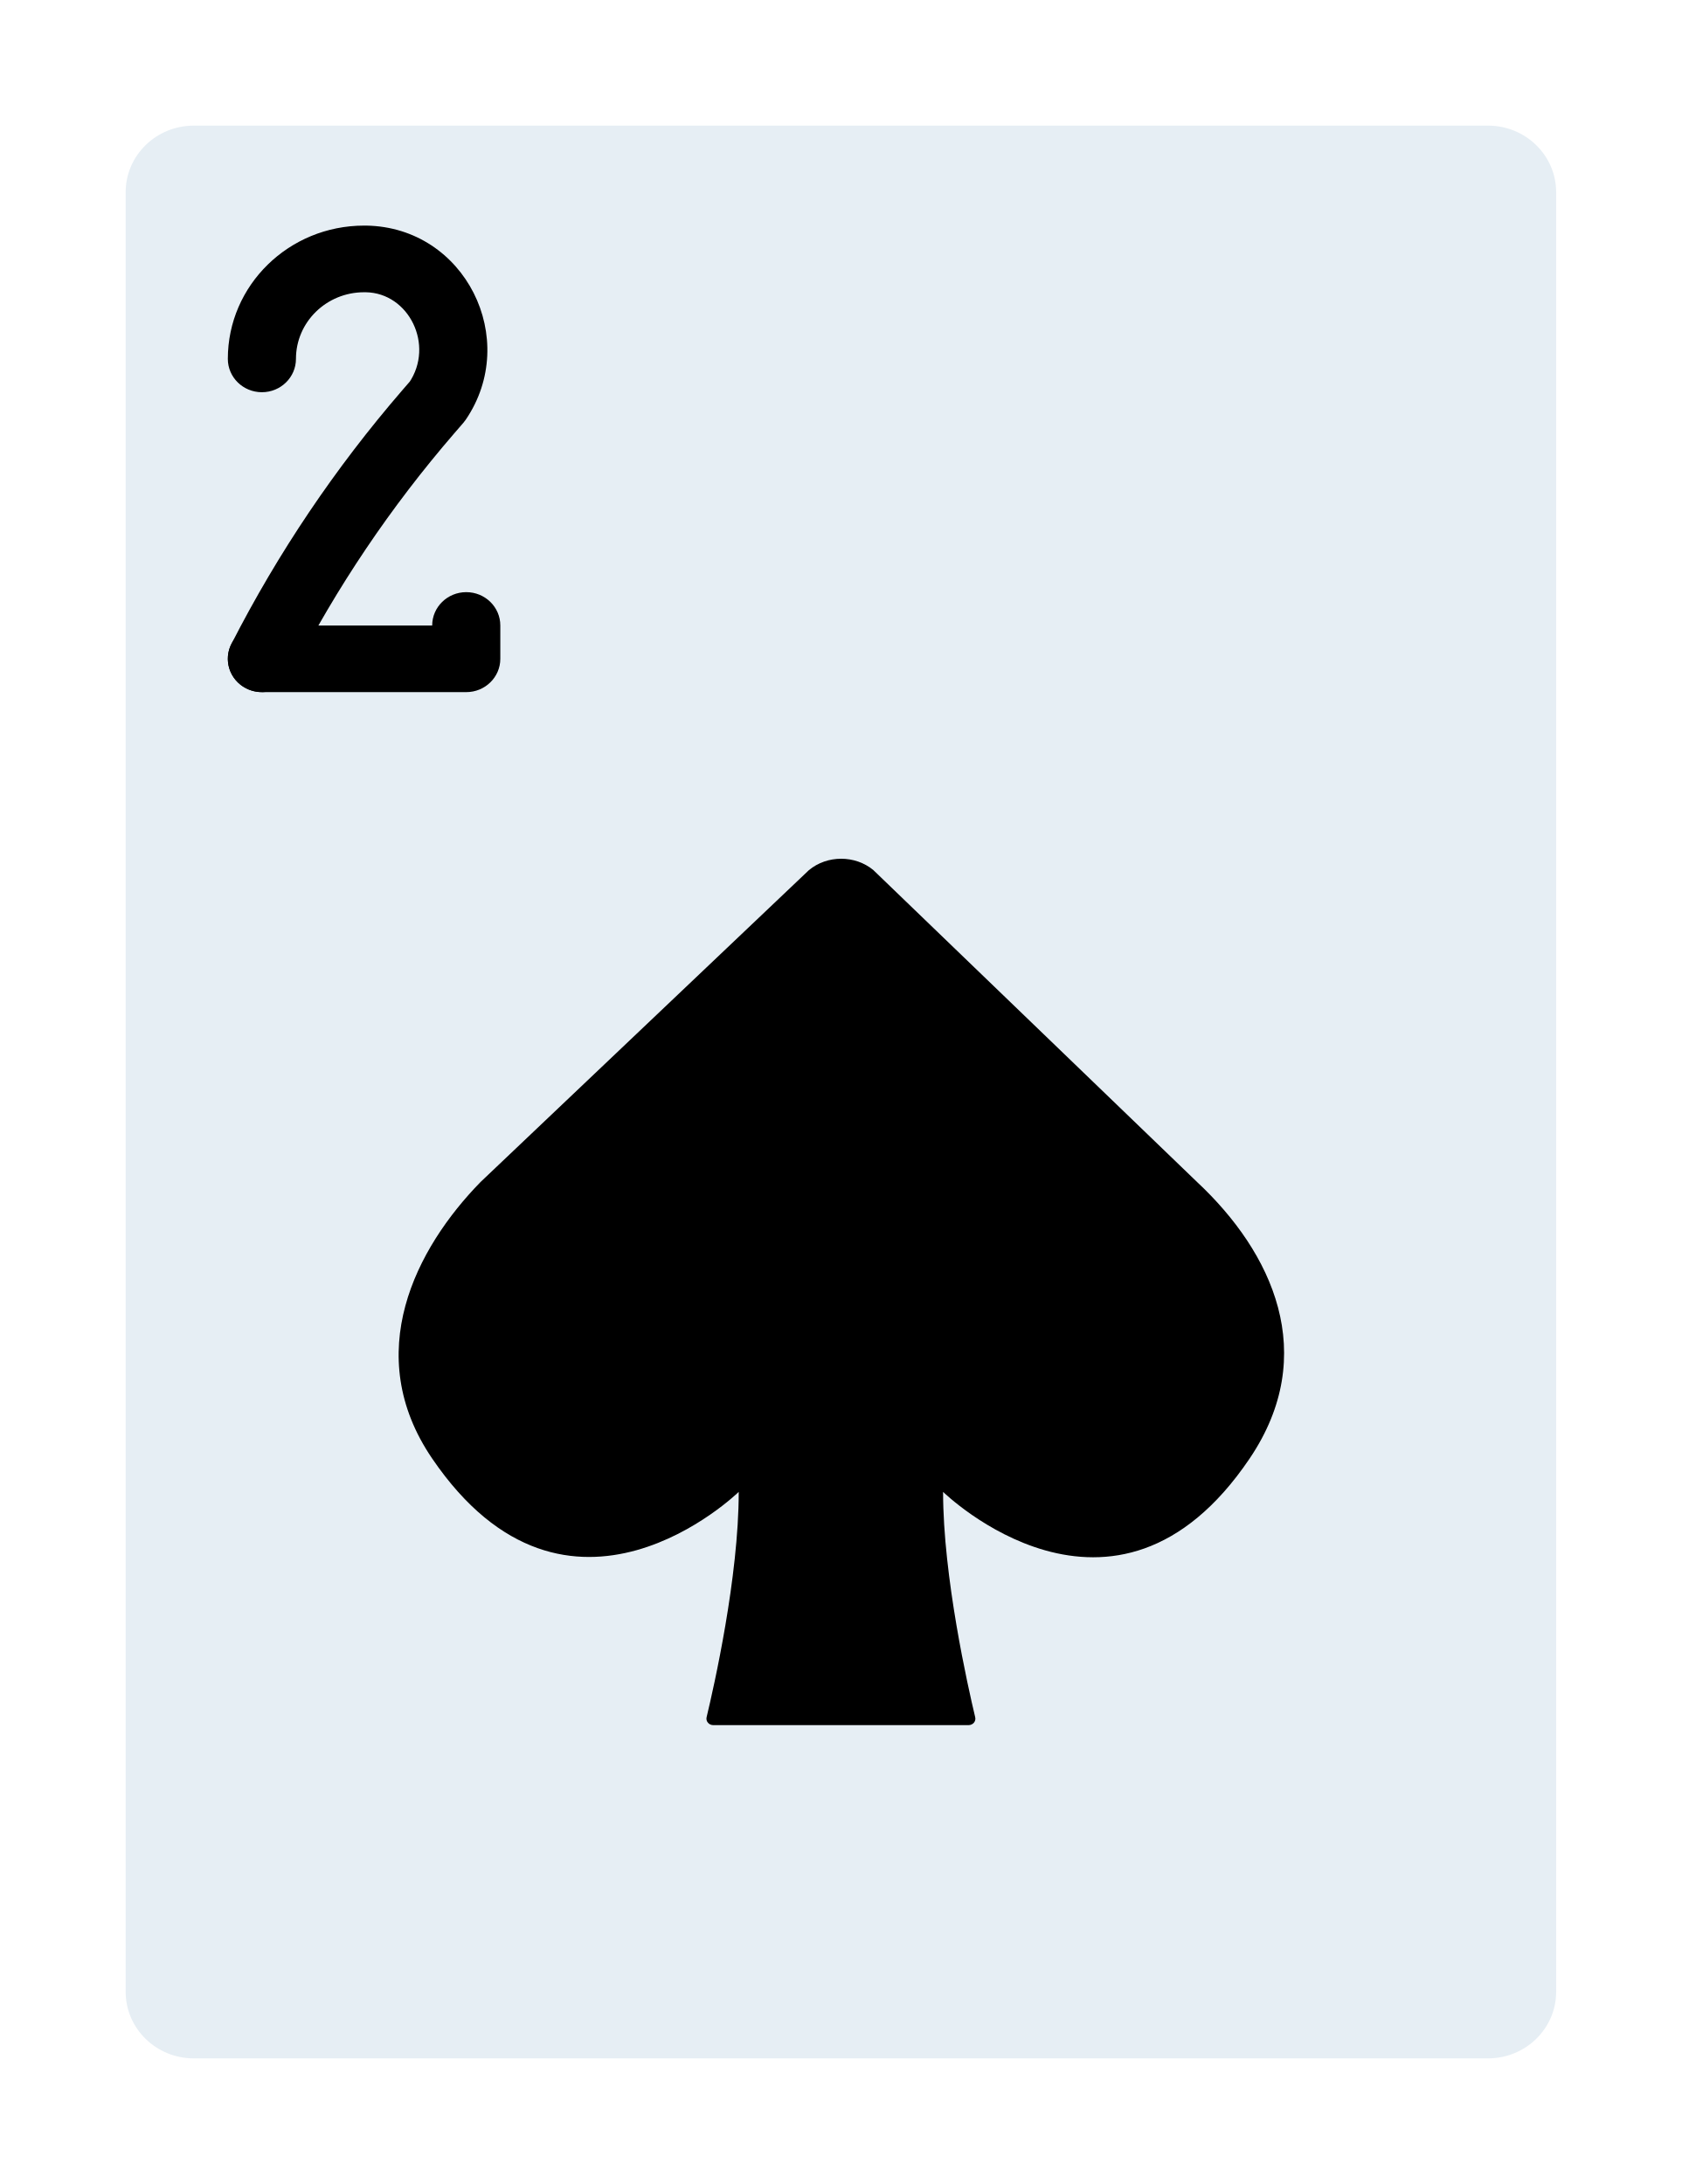
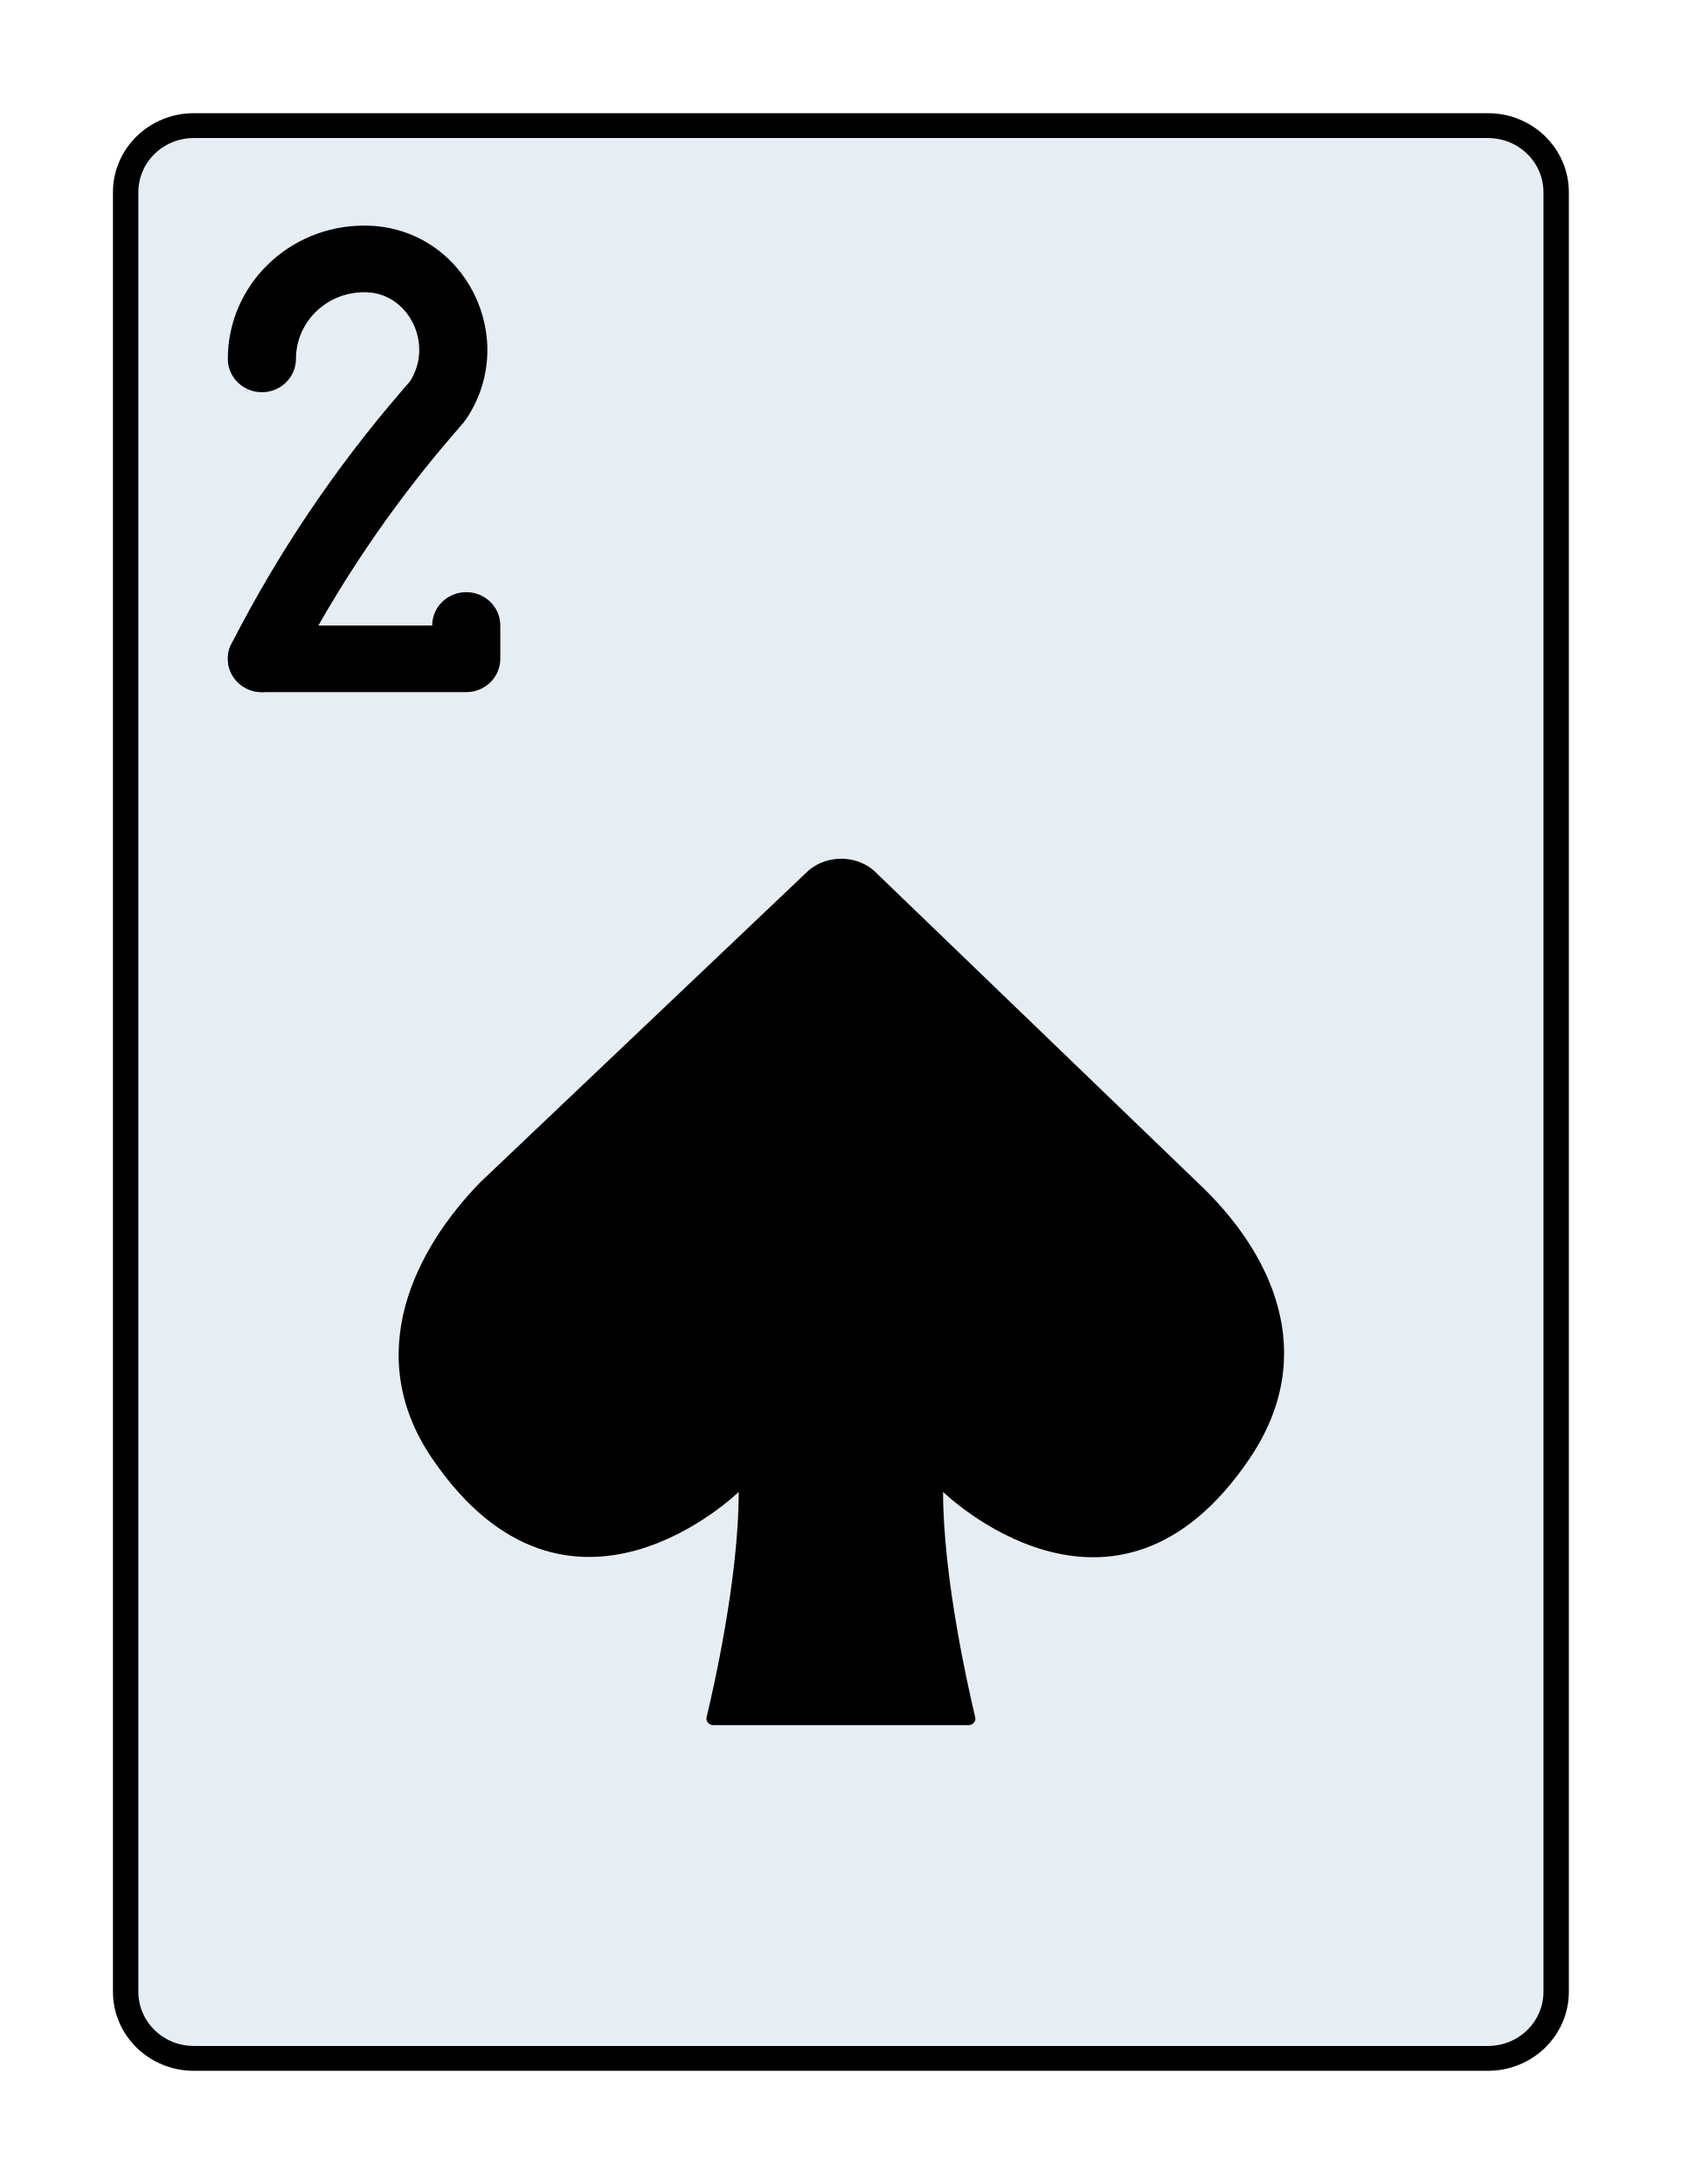
<svg xmlns="http://www.w3.org/2000/svg" version="1.1" id="Layer_1" x="0px" y="0px" viewBox="0 0 87 113" xml:space="preserve" width="87" height="113">
  <defs id="defs47" />
  <g id="g12" transform="matrix(0.1995911,0,0,0.1953125,-7.595324,6.5)">
-     <path style="fill:#e6eef4" d="M 423.724,0 H 88.276 C 78.522,0 70.621,7.901 70.621,17.655 v 476.69 c 0,9.754 7.901,17.655 17.655,17.655 h 335.448 c 9.754,0 17.655,-7.901 17.655,-17.655 V 17.655 C 441.379,7.901 433.479,0 423.724,0" id="path2" />
+     <path style="fill:#e6eef4;stroke:#000000;stroke-opacity:1;stroke-width:6.584;stroke-miterlimit:4;stroke-dasharray:none" d="M 423.724,0 H 88.276 C 78.522,0 70.621,7.901 70.621,17.655 v 476.69 c 0,9.754 7.901,17.655 17.655,17.655 h 335.448 c 9.754,0 17.655,-7.901 17.655,-17.655 V 17.655 C 441.379,7.901 433.479,0 423.724,0" id="path2" />
    <g id="g10">
      <path d="m 282.483,361.931 v 0 c 0,0 44.323,44.323 79.448,-8.828 18.282,-27.666 5.888,-54.616 -13.603,-73.242 l -83.906,-82.635 c -4.723,-4.025 -11.979,-4.025 -16.711,0 l -85.124,82.635 c -16.746,17.523 -31.011,45.506 -12.518,73.242 35.31,52.966 79.448,8.828 79.448,8.828 v 0 c 0,22.625 -6.444,51.703 -8.324,59.683 -0.256,1.112 0.6,2.11 1.739,2.11 h 66.145 c 1.139,0 1.986,-0.997 1.73,-2.101 -1.871,-8.006 -8.324,-37.208 -8.324,-59.692" id="path4" />
      <path d="m 150.069,141.241 8.828,-8.828 h -52.966 c -4.875,0 -8.828,3.952 -8.828,8.828 0,4.876 3.952,8.828 8.828,8.828 h 52.966 c 4.875,0 8.828,-3.952 8.828,-8.828 v -8.828 c 0,-4.875 -3.952,-8.828 -8.828,-8.828 -4.876,0 -8.828,3.952 -8.828,8.828 z" id="path6" />
      <path d="m 155.813,81.484 2.335,-2.758 0.608,-0.807 C 172.982,56.58 158.642,26.909 133.002,26.485 l -0.588,-10e-4 c -19.503,0 -35.31,15.808 -35.31,35.31 0,4.875 3.952,8.828 8.828,8.828 4.875,0 8.828,-3.952 8.828,-8.828 0,-9.752 7.903,-17.655 17.655,-17.655 h 0.441 c 11.188,0.187 17.866,14.003 11.211,23.987 l 7.345,4.897 -6.737,-5.704 -2.339,2.763 c -17.382,20.563 -32.248,43.121 -44.298,67.212 -2.181,4.36 -0.414,9.663 3.946,11.844 4.36,2.181 9.663,0.414 11.844,-3.946 11.421,-22.839 25.513,-44.222 41.985,-63.708 z" id="path8" />
    </g>
  </g>
  <g id="g14" transform="translate(0,-399)" />
  <g id="g16" transform="translate(0,-399)" />
  <g id="g18" transform="translate(0,-399)" />
  <g id="g20" transform="translate(0,-399)" />
  <g id="g22" transform="translate(0,-399)" />
  <g id="g24" transform="translate(0,-399)" />
  <g id="g26" transform="translate(0,-399)" />
  <g id="g28" transform="translate(0,-399)" />
  <g id="g30" transform="translate(0,-399)" />
  <g id="g32" transform="translate(0,-399)" />
  <g id="g34" transform="translate(0,-399)" />
  <g id="g36" transform="translate(0,-399)" />
  <g id="g38" transform="translate(0,-399)" />
  <g id="g40" transform="translate(0,-399)" />
  <g id="g42" transform="translate(0,-399)" />
</svg>
